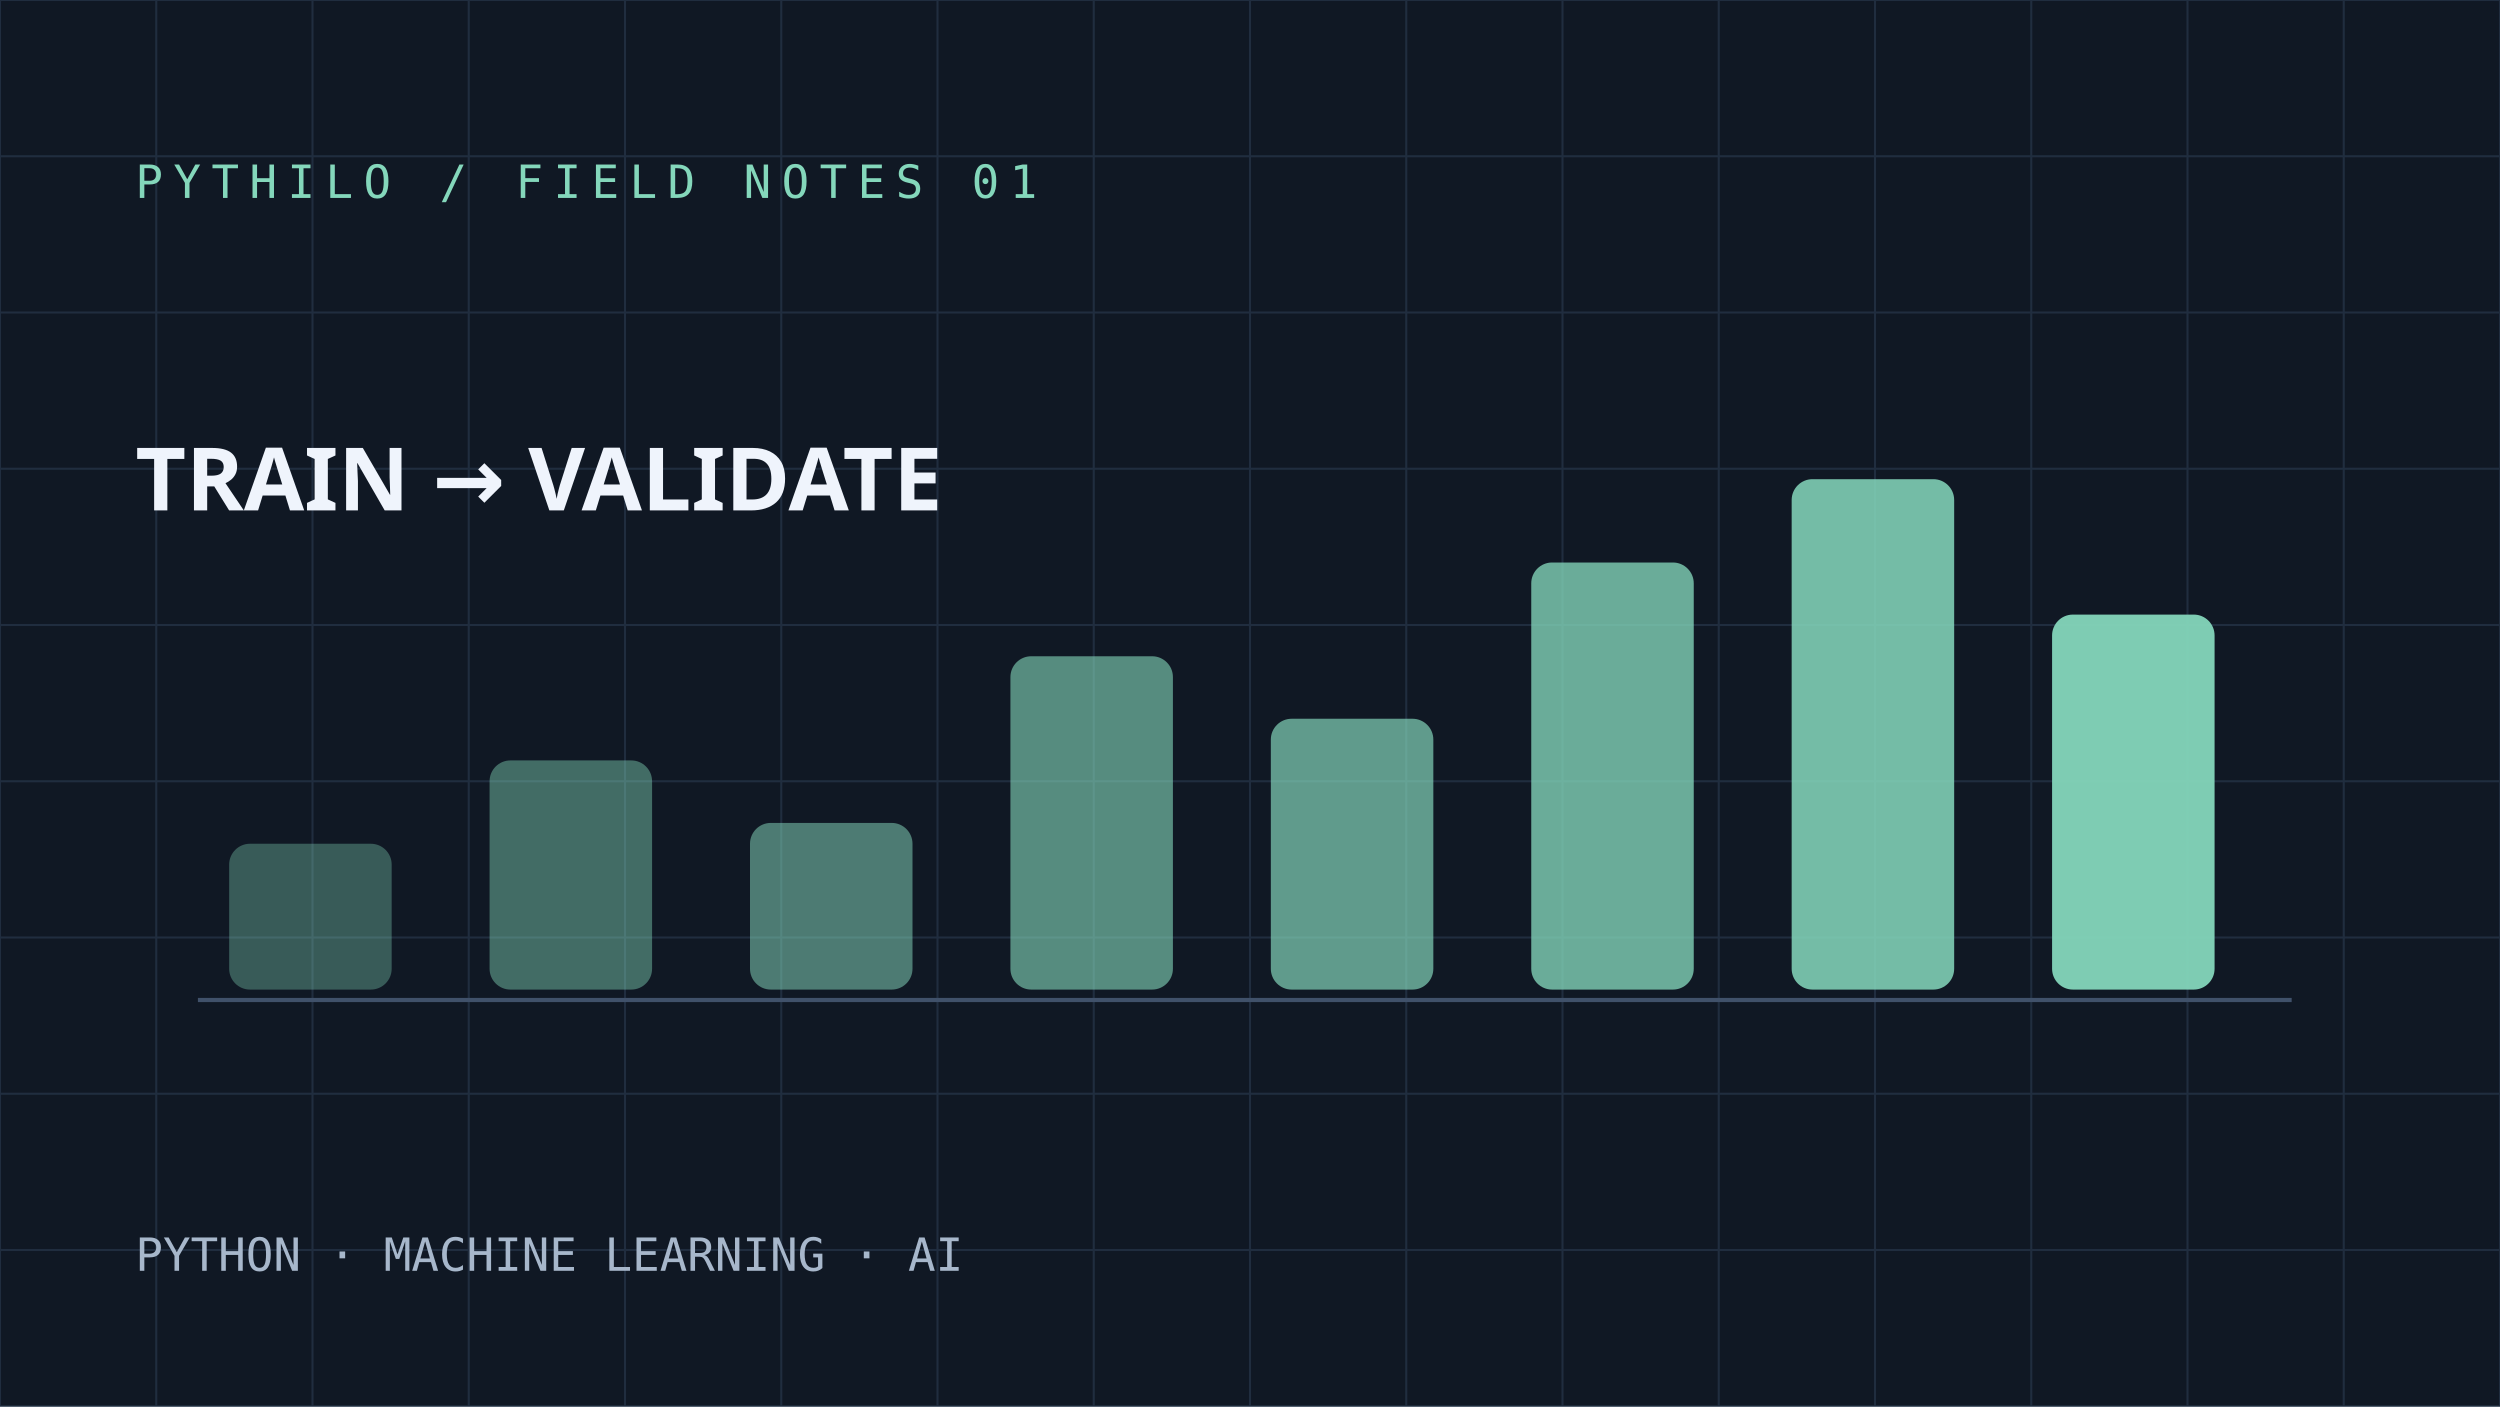
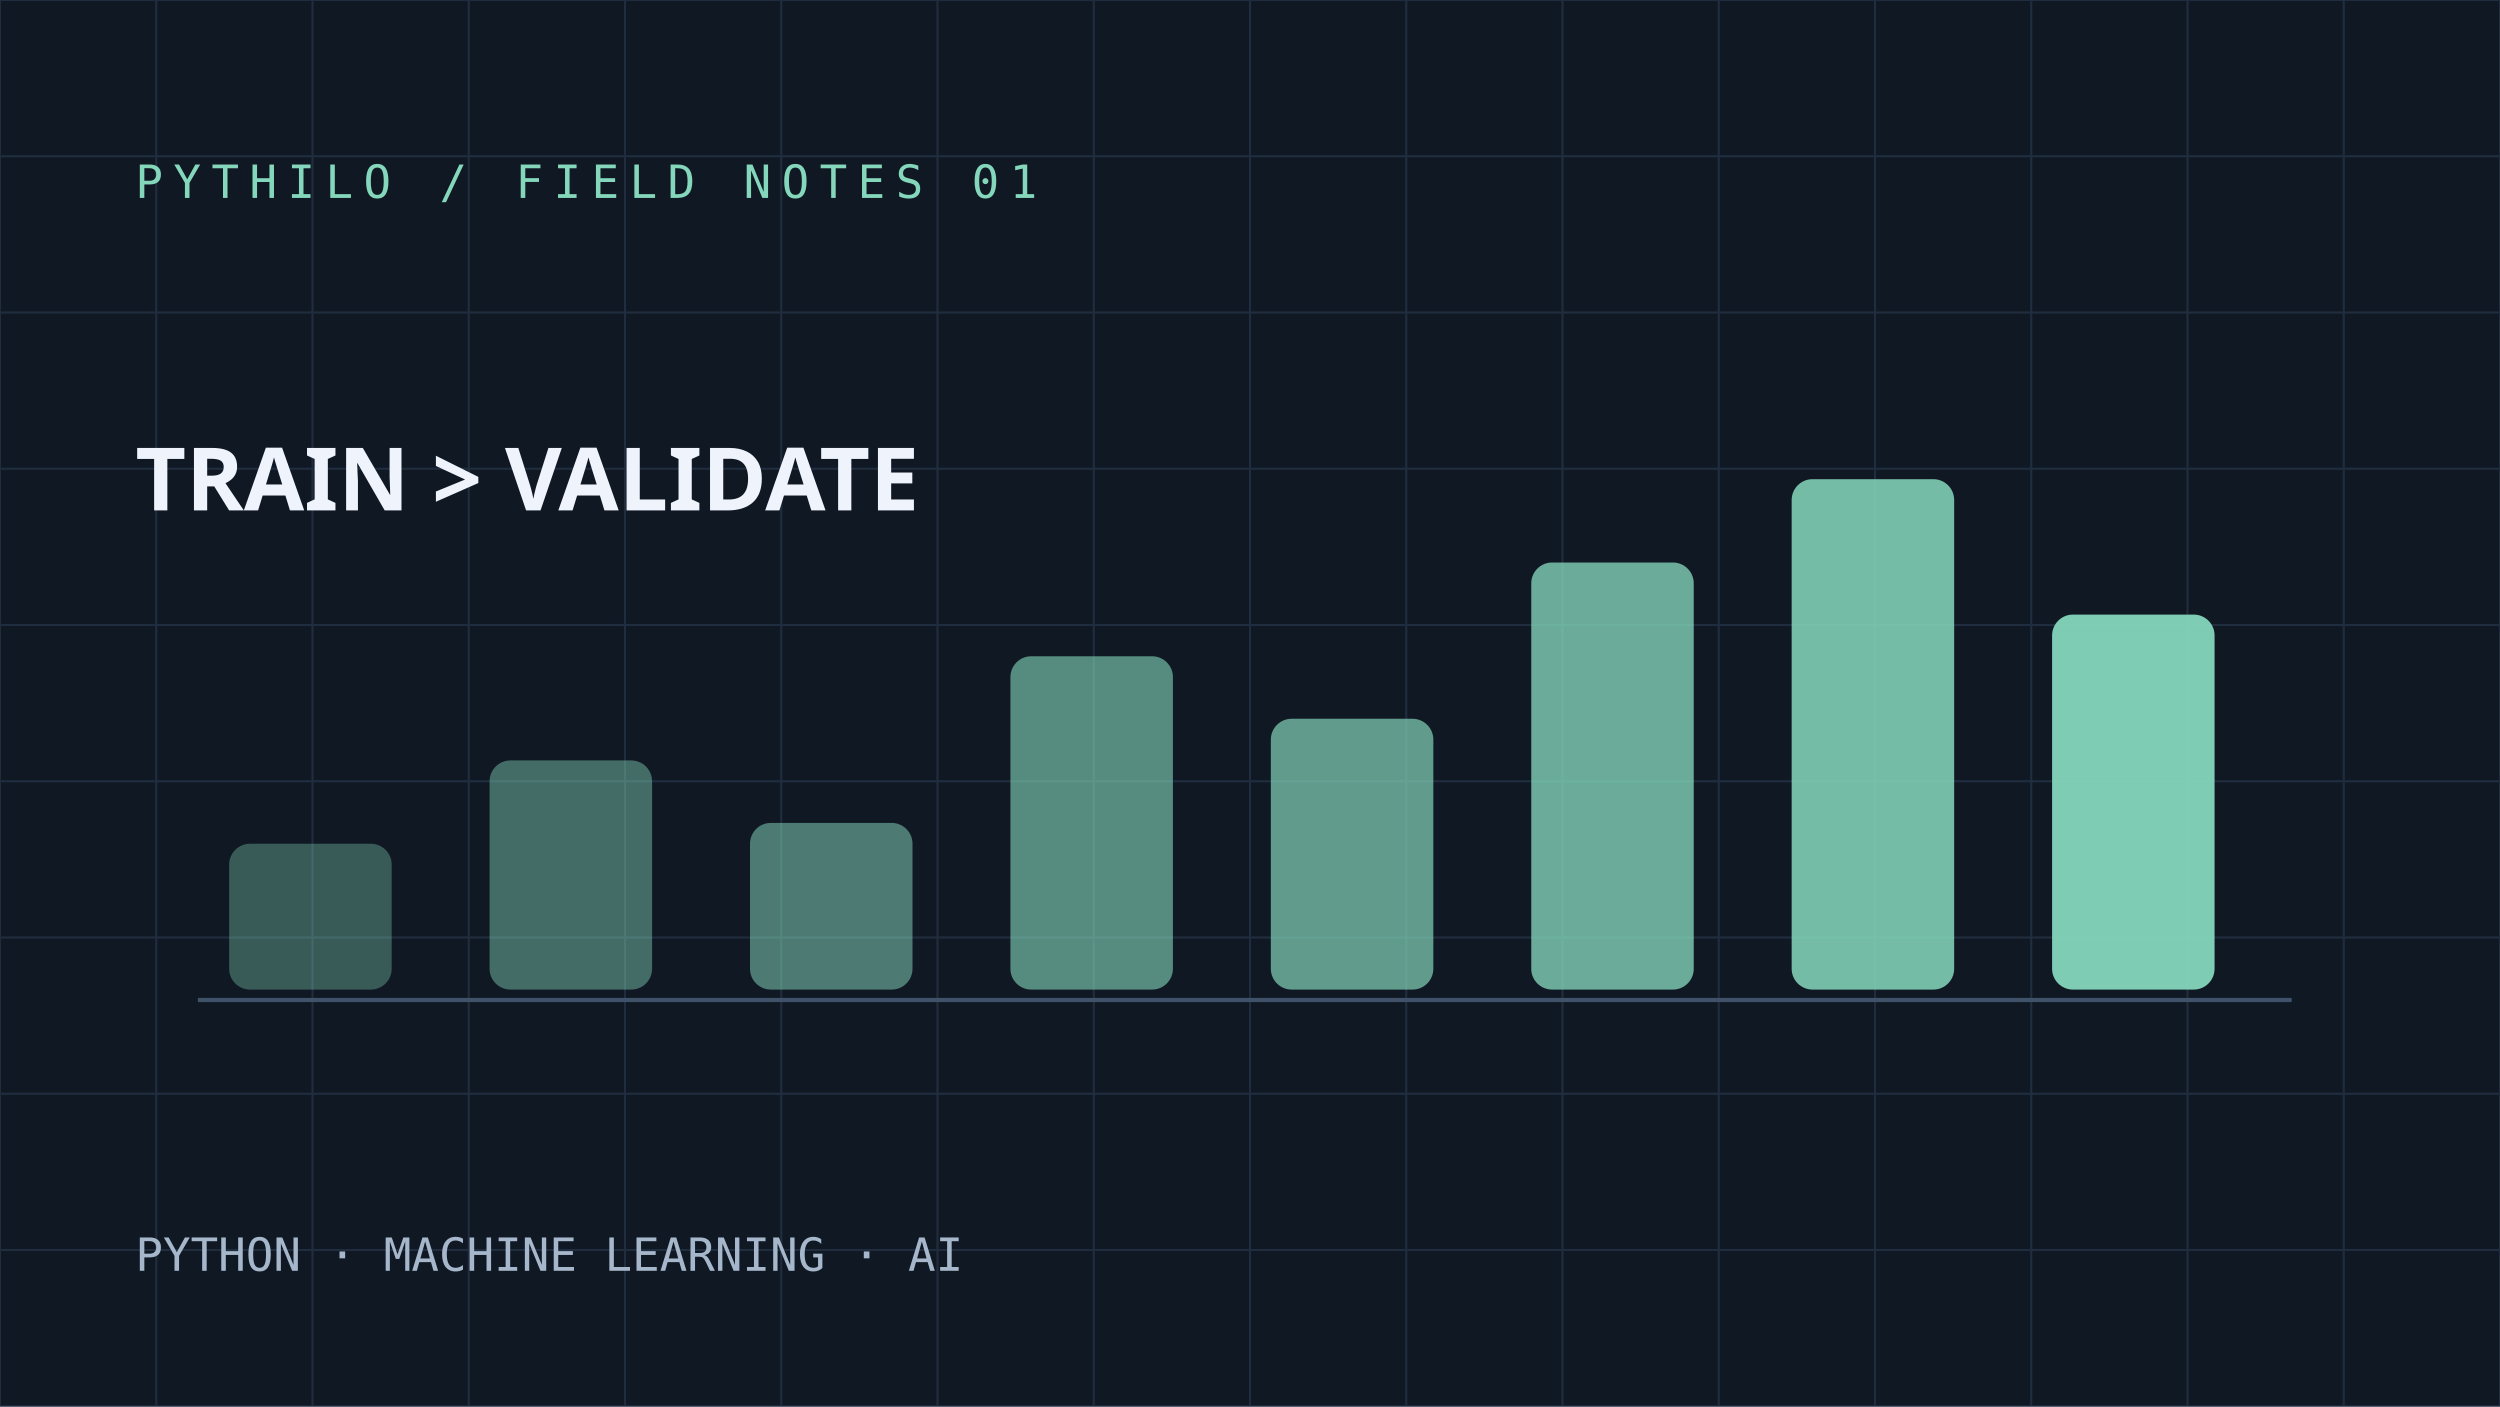
<svg xmlns="http://www.w3.org/2000/svg" width="1200" height="675" viewBox="0 0 1200 675">
  <rect width="1200" height="675" fill="#101824" />
  <g stroke="#26364a" opacity=".7">
    <path d="M0 0V675" />
    <path d="M75 0V675" />
    <path d="M150 0V675" />
    <path d="M225 0V675" />
    <path d="M300 0V675" />
    <path d="M375 0V675" />
    <path d="M450 0V675" />
    <path d="M525 0V675" />
    <path d="M600 0V675" />
    <path d="M675 0V675" />
    <path d="M750 0V675" />
    <path d="M825 0V675" />
    <path d="M900 0V675" />
    <path d="M975 0V675" />
    <path d="M1050 0V675" />
    <path d="M1125 0V675" />
    <path d="M1200 0V675" />
    <path d="M0 0H1200" />
    <path d="M0 75H1200" />
    <path d="M0 150H1200" />
    <path d="M0 225H1200" />
    <path d="M0 300H1200" />
    <path d="M0 375H1200" />
    <path d="M0 450H1200" />
    <path d="M0 525H1200" />
    <path d="M0 600H1200" />
    <path d="M0 675H1200" />
  </g>
  <text x="65" y="95" fill="#84d7bb" font-family="monospace" font-size="22" letter-spacing="5">PYTHILO / FIELD NOTES 01</text>
-   <text x="65" y="245" fill="#eff4fc" font-family="sans-serif" font-size="42" font-weight="700">TRAIN → VALIDATE</text>
+   <text x="65" y="245" fill="#eff4fc" font-family="sans-serif" font-size="42" font-weight="700">TRAIN &gt; VALIDATE</text>
  <path d="M95 480H1100" stroke="#40516a" stroke-width="2" />
  <rect x="110" y="405" width="78" height="70" rx="10" fill="#84d7bb" opacity="0.35" />
  <rect x="235" y="365" width="78" height="110" rx="10" fill="#84d7bb" opacity="0.435" />
  <rect x="360" y="395" width="78" height="80" rx="10" fill="#84d7bb" opacity="0.52" />
  <rect x="485" y="315" width="78" height="160" rx="10" fill="#84d7bb" opacity="0.605" />
  <rect x="610" y="345" width="78" height="130" rx="10" fill="#84d7bb" opacity="0.69" />
  <rect x="735" y="270" width="78" height="205" rx="10" fill="#84d7bb" opacity="0.775" />
  <rect x="860" y="230" width="78" height="245" rx="10" fill="#84d7bb" opacity="0.86" />
  <rect x="985" y="295" width="78" height="180" rx="10" fill="#84d7bb" opacity="0.945" />
  <text x="65" y="610" fill="#a7b7cb" font-family="monospace" font-size="22">PYTHON · MACHINE LEARNING · AI</text>
</svg>
